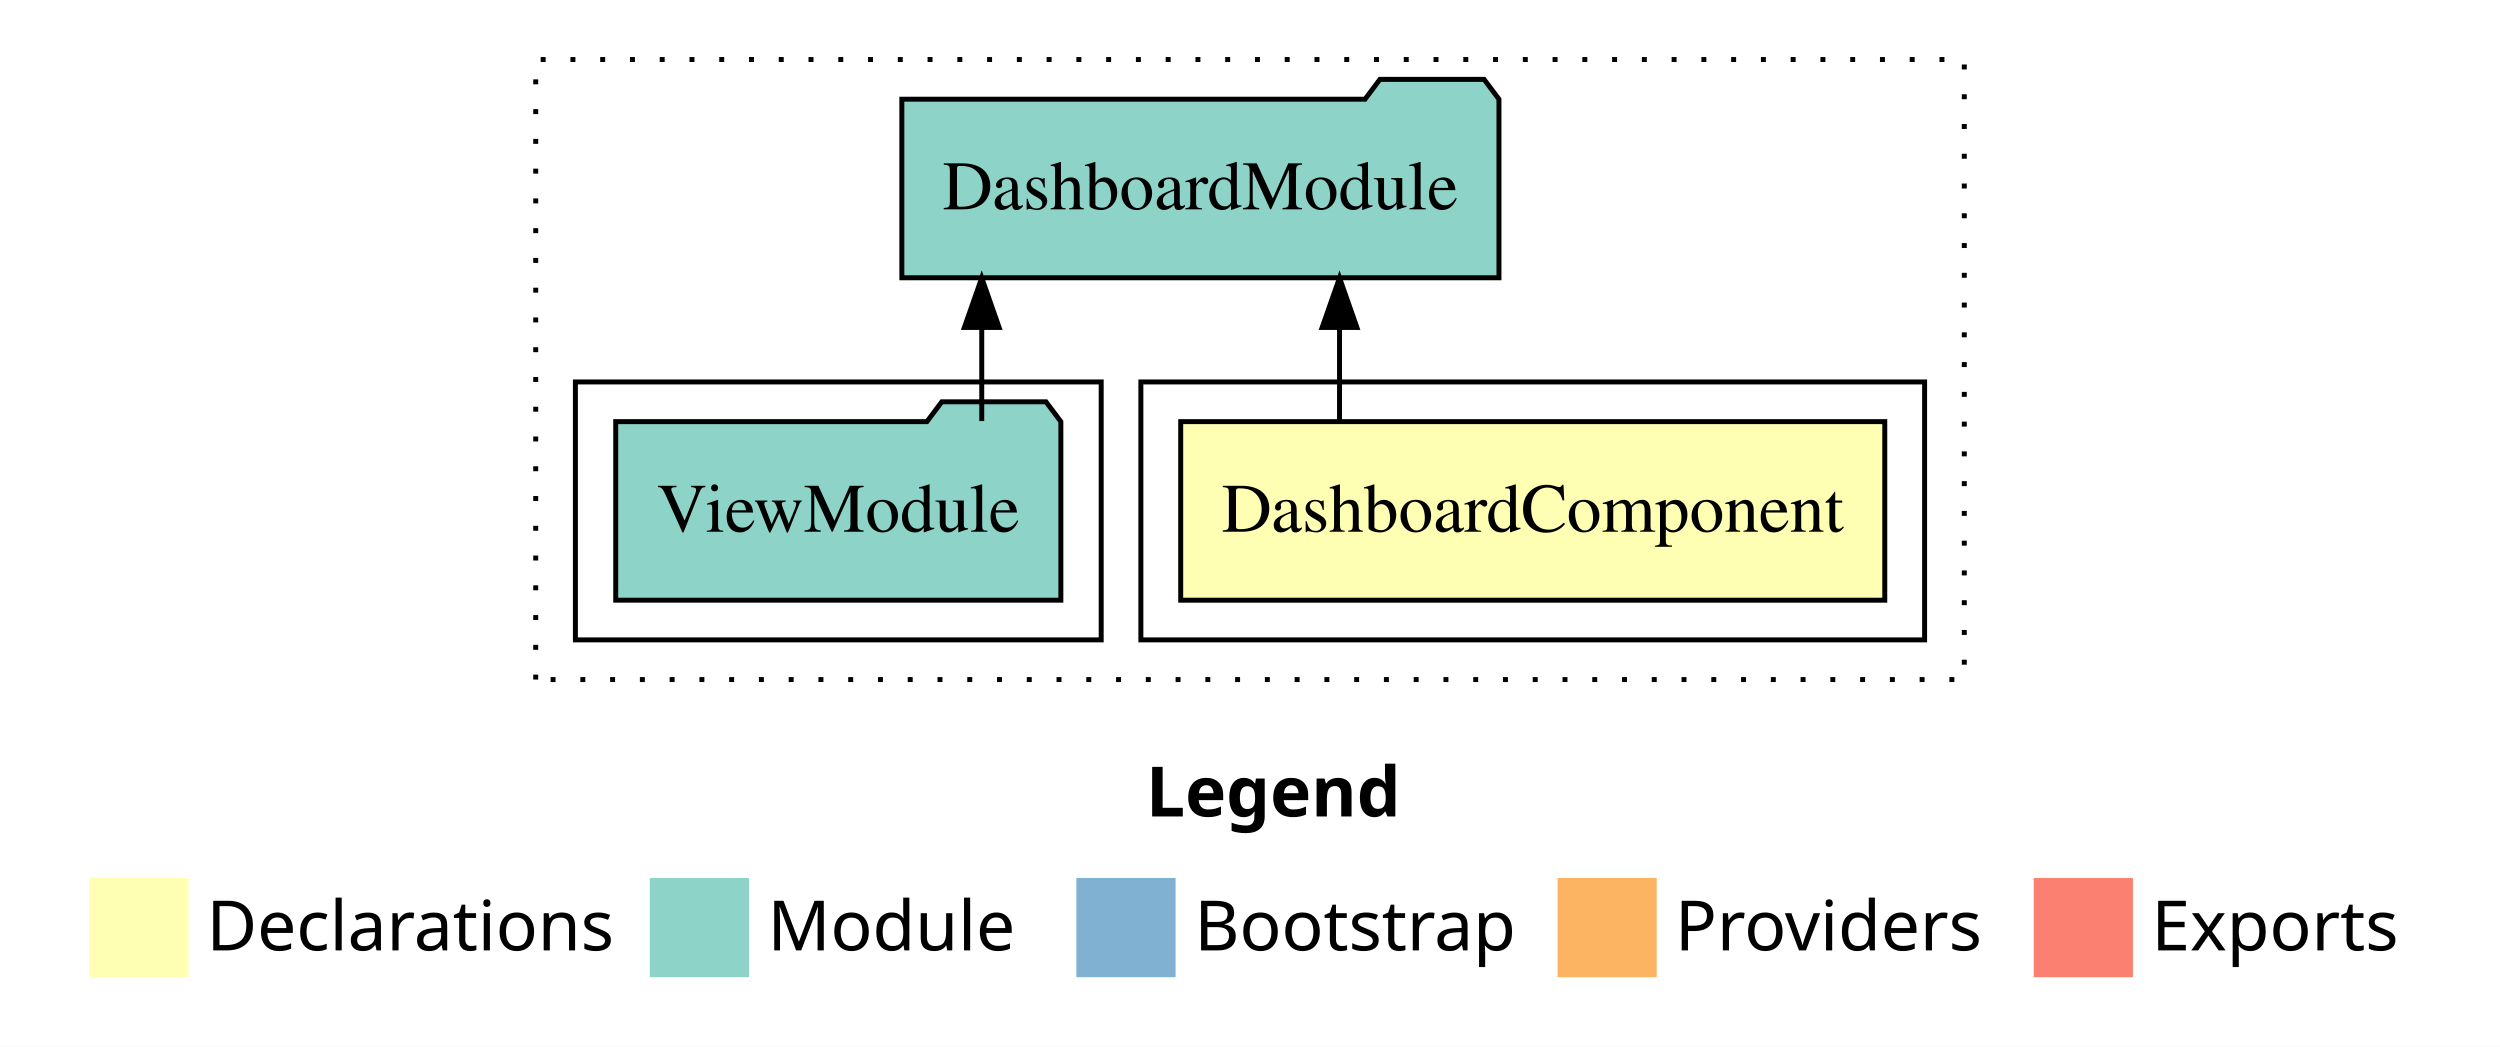
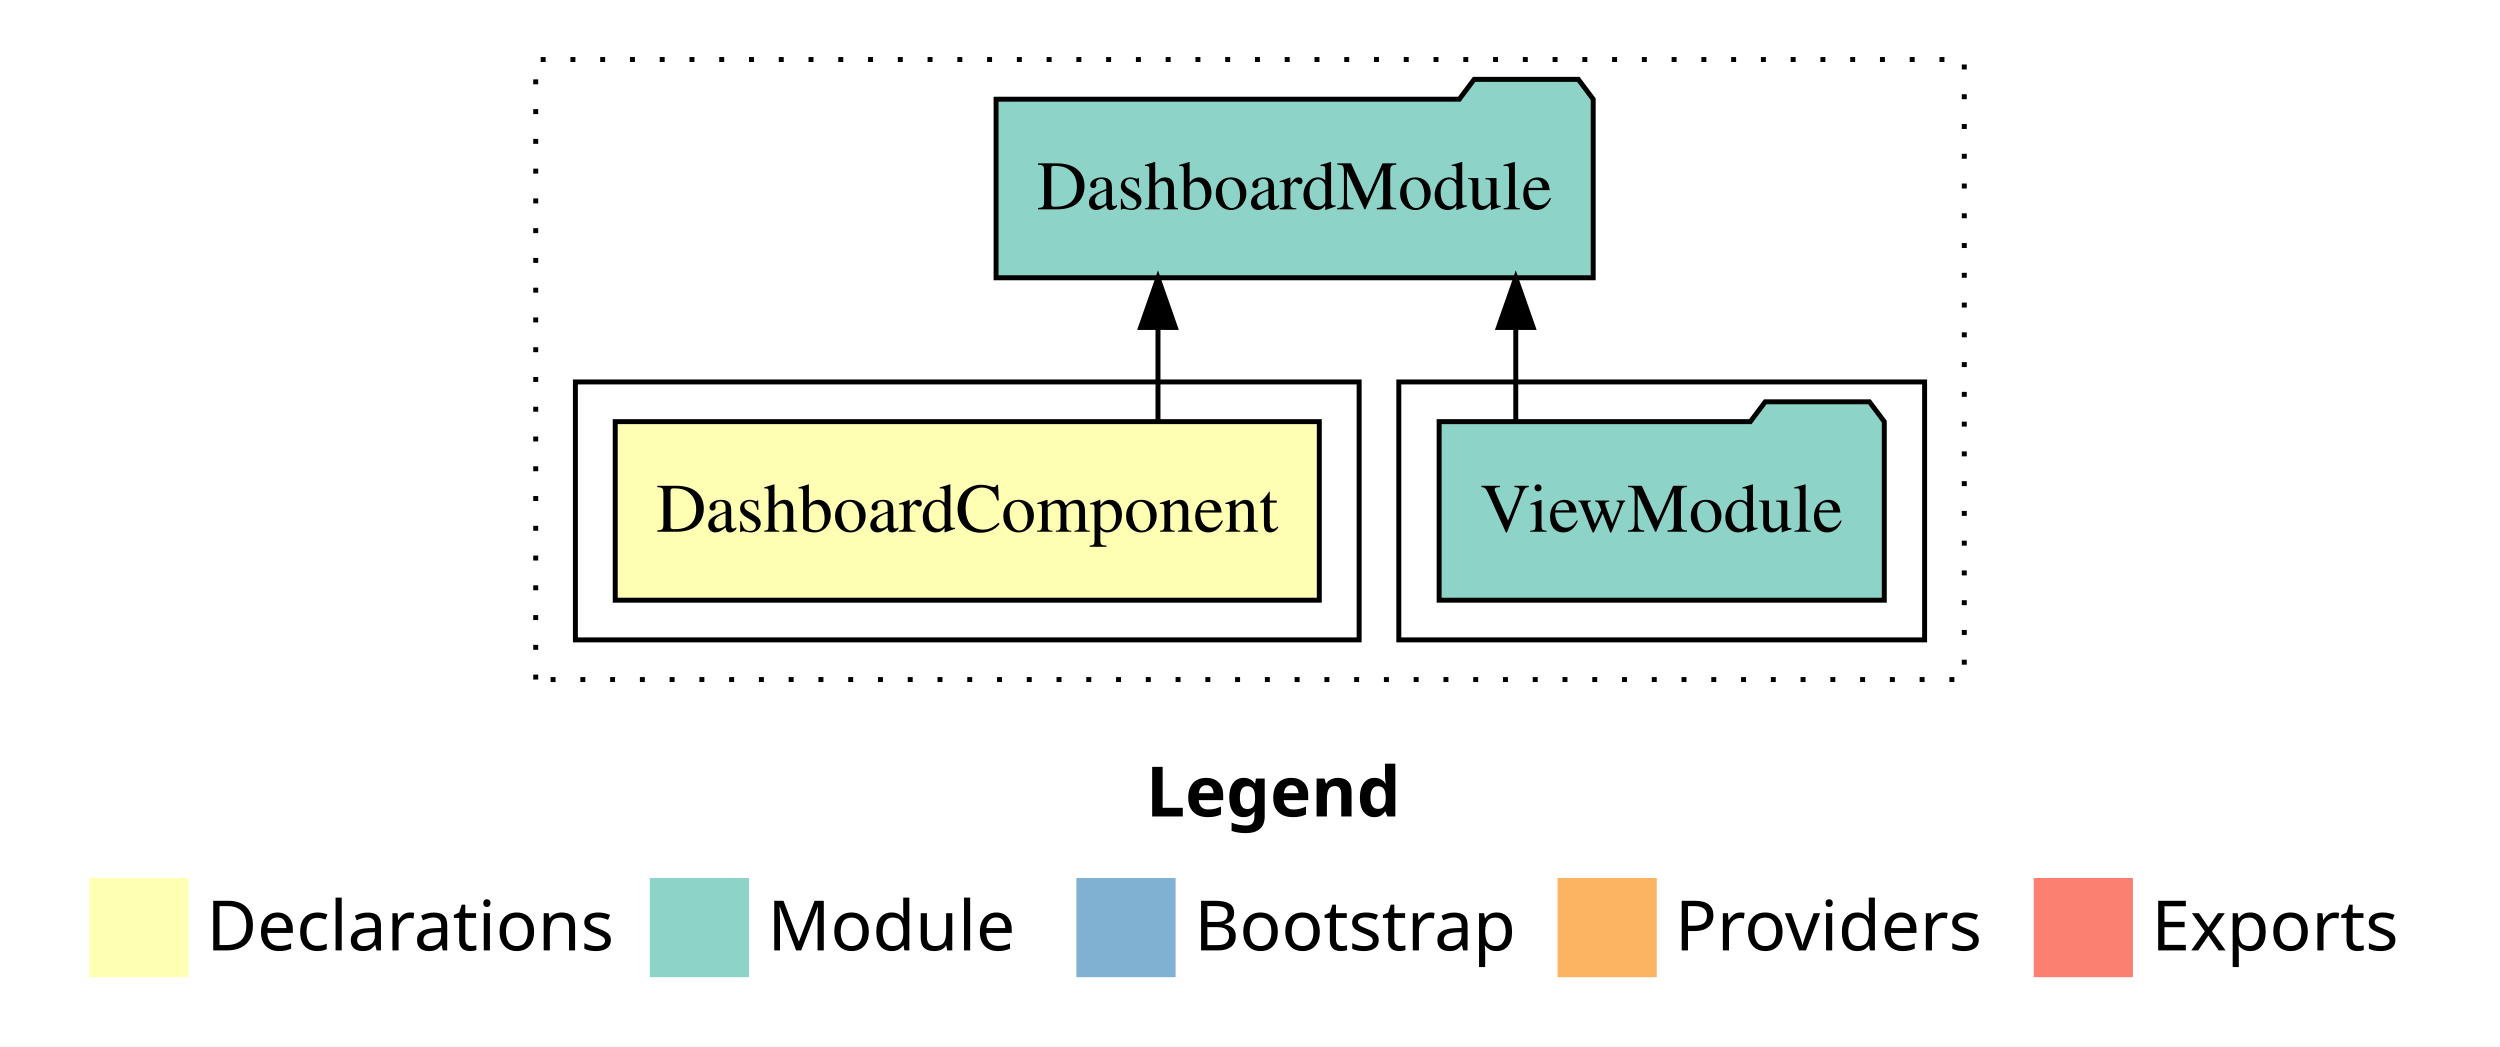
<svg xmlns="http://www.w3.org/2000/svg" width="504pt" height="211pt" viewBox="0.00 0.00 504.00 211.00">
  <g id="graph0" class="graph" transform="scale(1 1) rotate(0) translate(4 207)">
    <polygon fill="white" stroke="transparent" points="-4,4 -4,-207 500,-207 500,4 -4,4" />
    <text text-anchor="start" x="227.01" y="-42.4" font-family="sans-serif" font-weight="bold" font-size="14.00">Legend</text>
    <polygon fill="#ffffb3" stroke="transparent" points="14,-10 14,-30 34,-30 34,-10 14,-10" />
    <text text-anchor="start" x="37.63" y="-15.4" font-family="sans-serif" font-size="14.00">  Declarations</text>
    <polygon fill="#8dd3c7" stroke="transparent" points="127,-10 127,-30 147,-30 147,-10 127,-10" />
    <text text-anchor="start" x="150.73" y="-15.4" font-family="sans-serif" font-size="14.00">  Module</text>
    <polygon fill="#80b1d3" stroke="transparent" points="213,-10 213,-30 233,-30 233,-10 213,-10" />
    <text text-anchor="start" x="236.78" y="-15.4" font-family="sans-serif" font-size="14.00">  Bootstrap</text>
    <polygon fill="#fdb462" stroke="transparent" points="310,-10 310,-30 330,-30 330,-10 310,-10" />
    <text text-anchor="start" x="333.67" y="-15.4" font-family="sans-serif" font-size="14.00">  Providers</text>
    <polygon fill="#fb8072" stroke="transparent" points="406,-10 406,-30 426,-30 426,-10 406,-10" />
    <text text-anchor="start" x="429.73" y="-15.4" font-family="sans-serif" font-size="14.00">  Exports</text>
    <g id="clust1" class="cluster">
      <polygon fill="none" stroke="black" stroke-dasharray="1,5" points="104,-70 104,-195 392,-195 392,-70 104,-70" />
    </g>
+     <g id="clust4" class="cluster">
+       <polygon fill="none" stroke="black" points="278,-78 278,-130 384,-130 384,-78 278,-78" />
+     </g>
    <g id="clust2" class="cluster">
-       <polygon fill="none" stroke="black" points="226,-78 226,-130 384,-130 384,-78 226,-78" />
-     </g>
-     <g id="clust4" class="cluster">
-       <polygon fill="none" stroke="black" points="112,-78 112,-130 218,-130 218,-78 112,-78" />
+       <polygon fill="none" stroke="black" points="112,-78 112,-130 270,-130 270,-78 112,-78" />
    </g>
    <g id="node1" class="node">
-       <polygon fill="#ffffb3" stroke="black" points="375.97,-122 234.03,-122 234.03,-86 375.97,-86 375.97,-122" />
-       <text text-anchor="middle" x="305" y="-99.8" font-family="Times,serif" font-size="14.00">DashboardComponent</text>
+       <polygon fill="#ffffb3" stroke="black" points="261.97,-122 120.03,-122 120.03,-86 261.97,-86 261.97,-122" />
+       <text text-anchor="middle" x="191" y="-99.8" font-family="Times,serif" font-size="14.00">DashboardComponent</text>
    </g>
    <g id="node2" class="node">
-       <polygon fill="#8dd3c7" stroke="black" points="298.19,-187 295.19,-191 274.19,-191 271.19,-187 177.81,-187 177.81,-151 298.19,-151 298.19,-187" />
-       <text text-anchor="middle" x="238" y="-164.8" font-family="Times,serif" font-size="14.00">DashboardModule</text>
+       <polygon fill="#8dd3c7" stroke="black" points="317.19,-187 314.19,-191 293.19,-191 290.19,-187 196.81,-187 196.81,-151 317.19,-151 317.19,-187" />
+       <text text-anchor="middle" x="257" y="-164.8" font-family="Times,serif" font-size="14.00">DashboardModule</text>
    </g>
    <g id="edge1" class="edge">
-       <path fill="none" stroke="black" d="M266.05,-122.11C266.05,-122.11 266.05,-140.99 266.05,-140.99" />
-       <polygon fill="black" stroke="black" points="262.55,-140.99 266.05,-150.99 269.55,-140.99 262.55,-140.99" />
+       <path fill="none" stroke="black" d="M229.45,-122.11C229.45,-122.11 229.45,-140.99 229.45,-140.99" />
+       <polygon fill="black" stroke="black" points="225.95,-140.99 229.45,-150.99 232.95,-140.99 225.95,-140.99" />
    </g>
    <g id="node3" class="node">
-       <polygon fill="#8dd3c7" stroke="black" points="209.87,-122 206.87,-126 185.87,-126 182.87,-122 120.13,-122 120.13,-86 209.87,-86 209.87,-122" />
-       <text text-anchor="middle" x="165" y="-99.8" font-family="Times,serif" font-size="14.00">ViewModule</text>
+       <polygon fill="#8dd3c7" stroke="black" points="375.87,-122 372.87,-126 351.87,-126 348.87,-122 286.13,-122 286.13,-86 375.87,-86 375.87,-122" />
+       <text text-anchor="middle" x="331" y="-99.8" font-family="Times,serif" font-size="14.00">ViewModule</text>
    </g>
    <g id="edge2" class="edge">
-       <path fill="none" stroke="black" d="M193.92,-122.11C193.92,-122.11 193.92,-140.99 193.92,-140.99" />
-       <polygon fill="black" stroke="black" points="190.42,-140.99 193.92,-150.99 197.42,-140.99 190.42,-140.99" />
+       <path fill="none" stroke="black" d="M301.58,-122.11C301.58,-122.11 301.58,-140.99 301.58,-140.99" />
+       <polygon fill="black" stroke="black" points="298.08,-140.99 301.58,-150.99 305.08,-140.99 298.08,-140.99" />
    </g>
  </g>
</svg>
